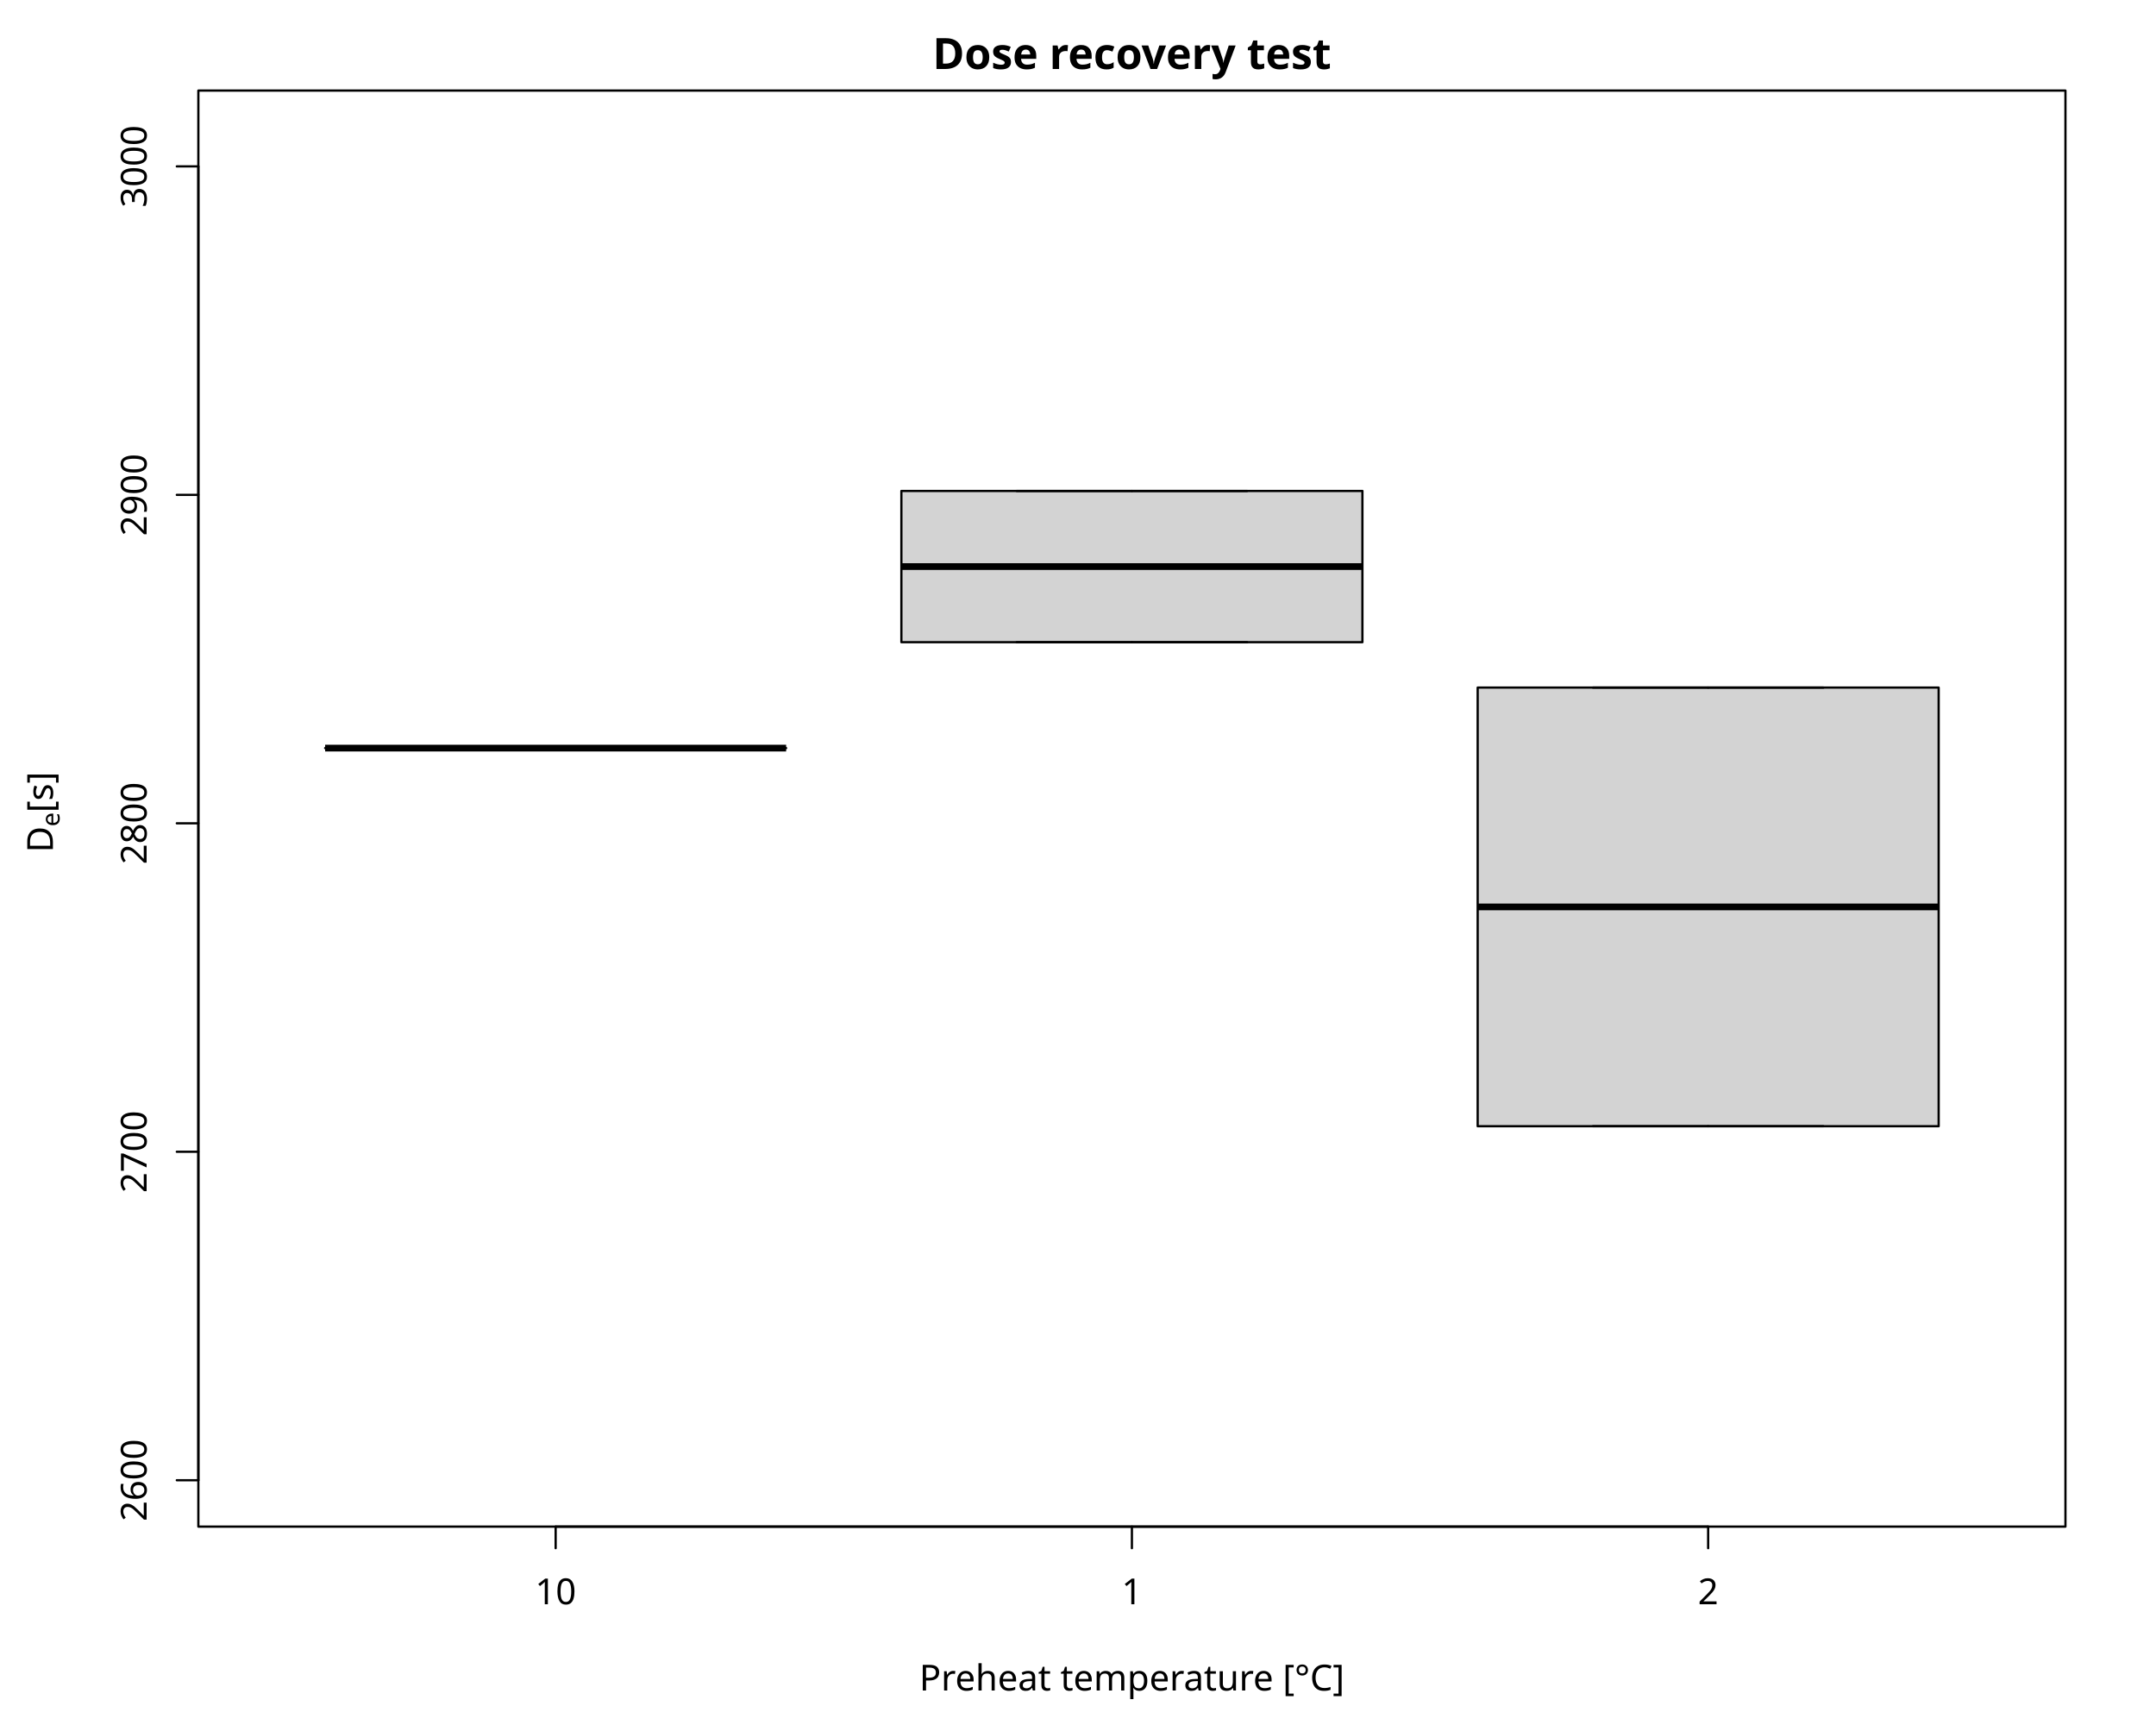
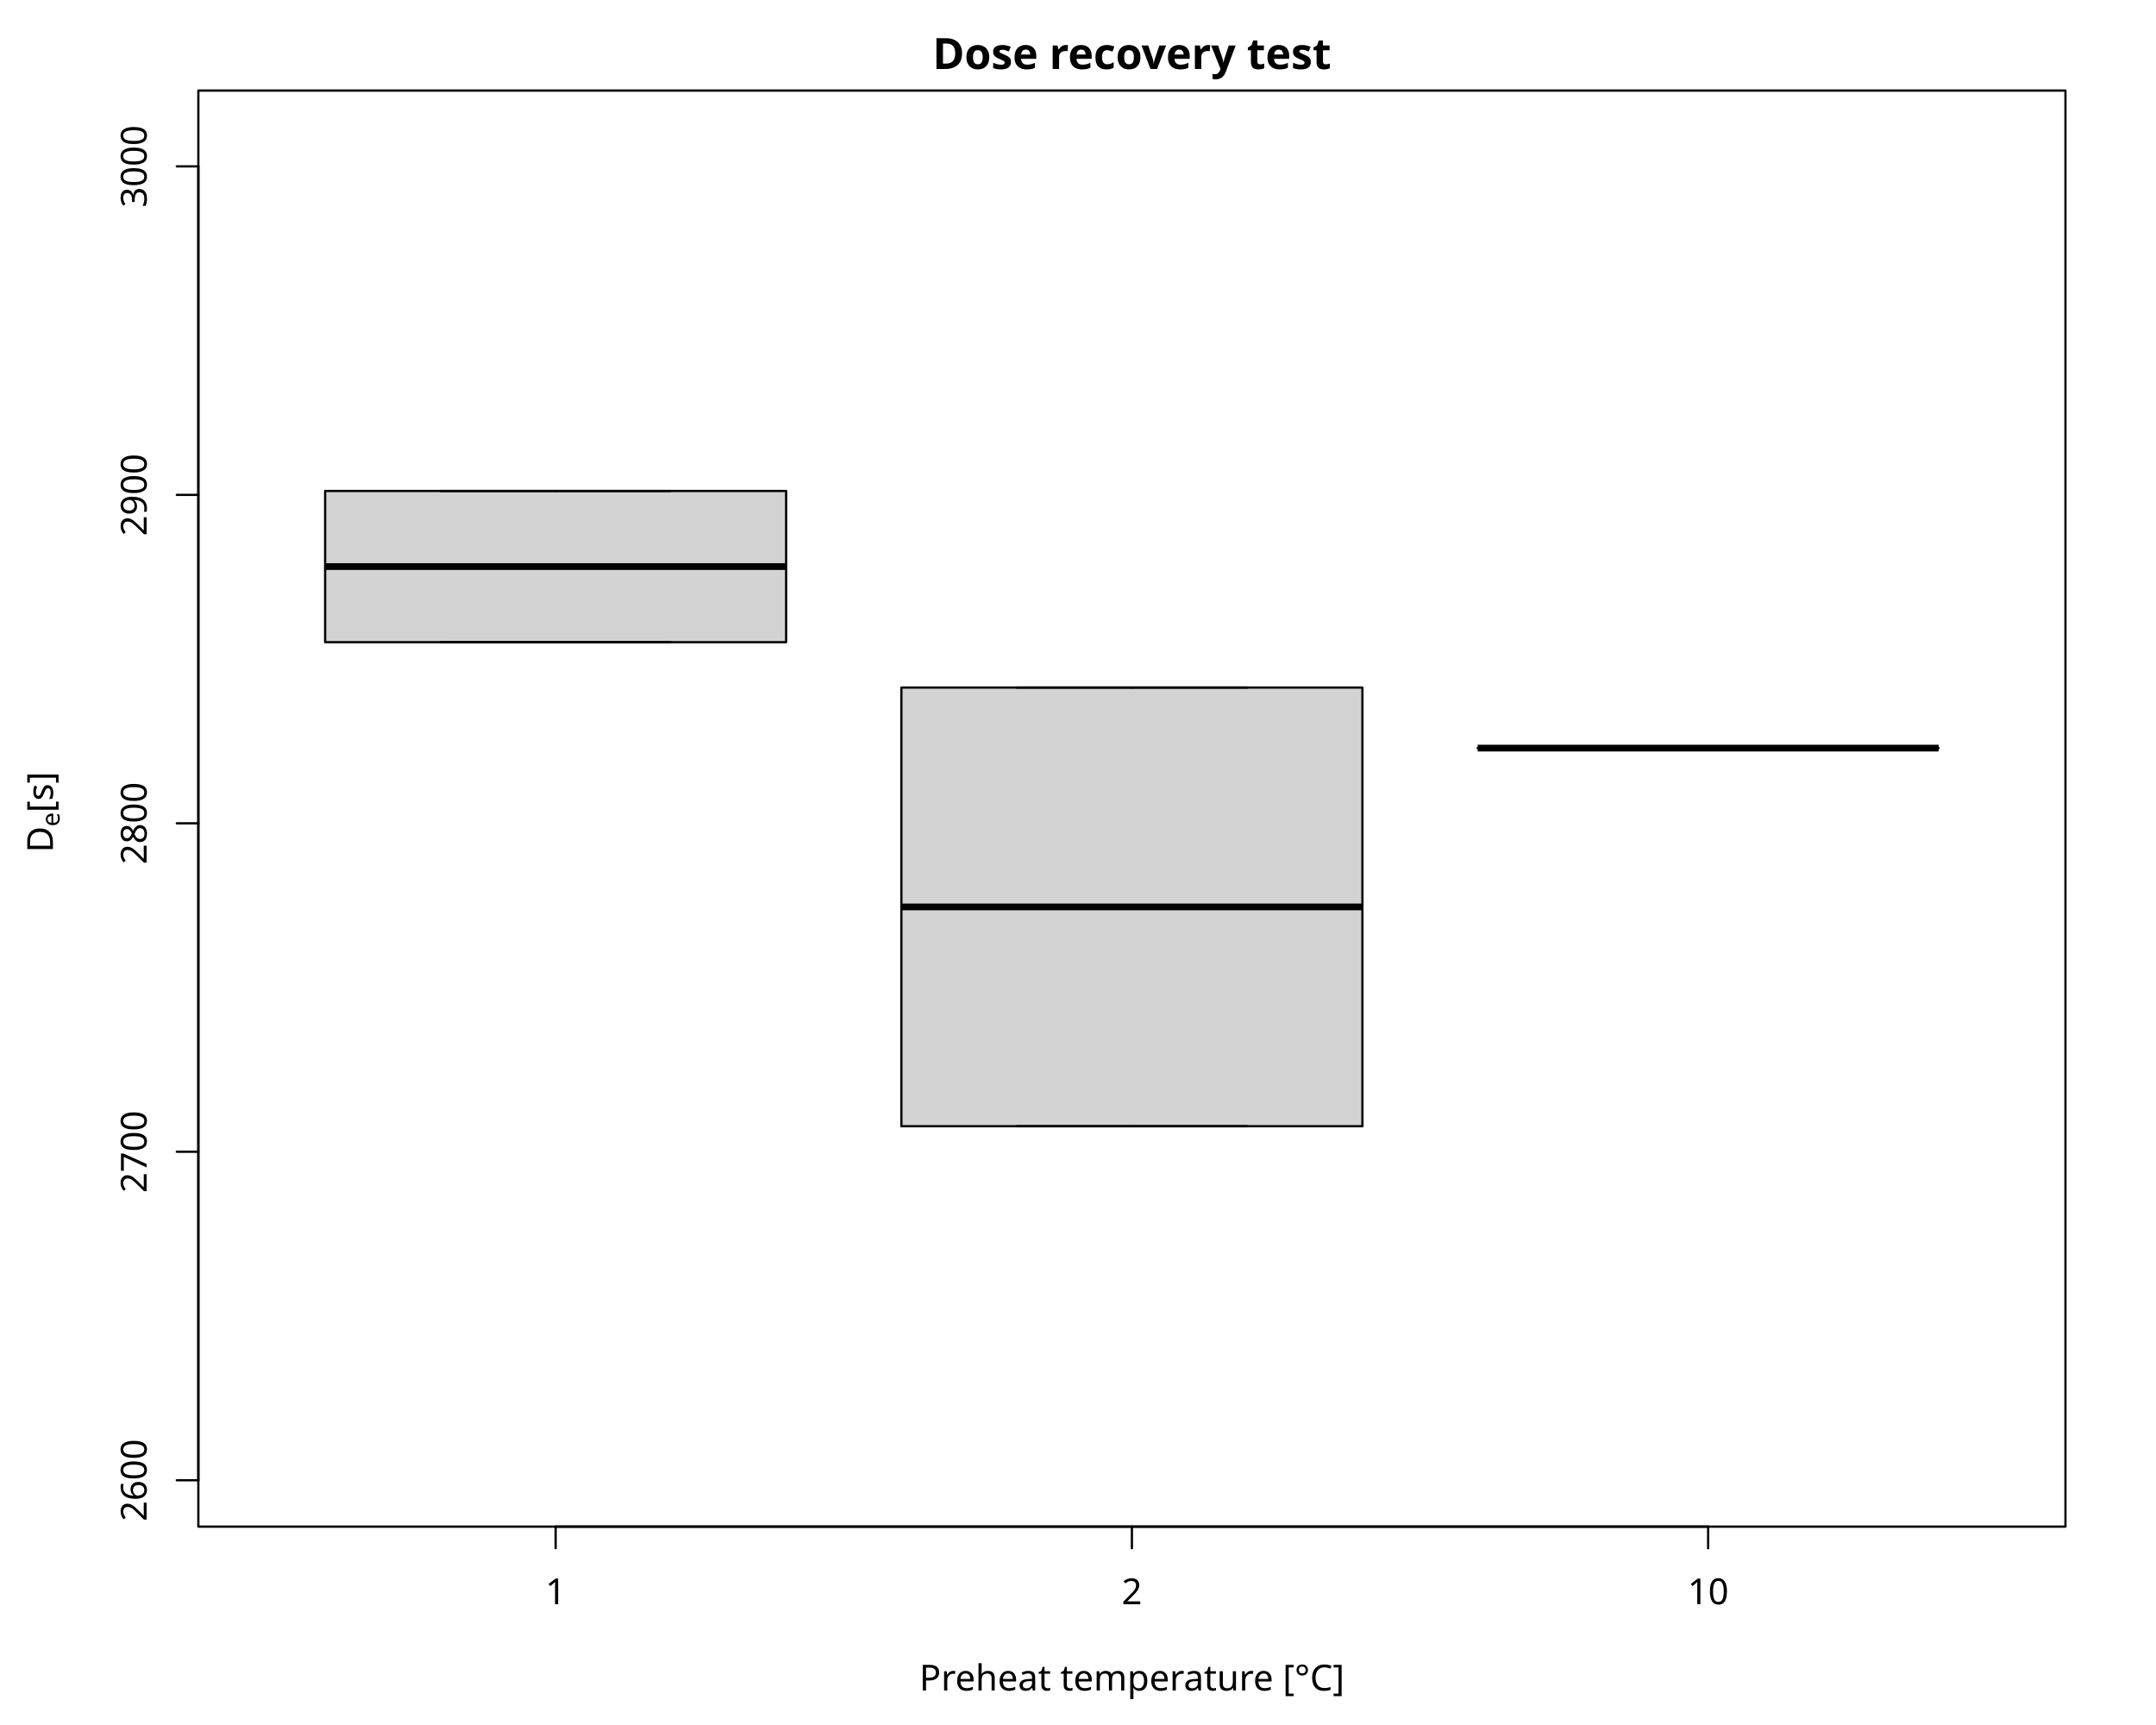
<svg xmlns="http://www.w3.org/2000/svg" class="svglite" data-engine-version="2.0" width="720.00pt" height="576.00pt" viewBox="0 0 720.00 576.00">
  <defs>
    <style type="text/css">
    .svglite line, .svglite polyline, .svglite polygon, .svglite path, .svglite rect, .svglite circle {
      fill: none;
      stroke: #000000;
      stroke-linecap: round;
      stroke-linejoin: round;
      stroke-miterlimit: 10.00;
    }
  </style>
  </defs>
  <rect width="100%" height="100%" style="stroke: none; fill: #FFFFFF;" />
  <defs>
    <clipPath id="cpMC4wMHw3MjAuMDB8MC4wMHw1NzYuMDA=">
      <rect x="0.00" y="0.00" width="720.00" height="576.00" />
    </clipPath>
  </defs>
  <g clip-path="url(#cpMC4wMHw3MjAuMDB8MC4wMHw1NzYuMDA=)">
</g>
  <defs>
    <clipPath id="cpNjYuMjR8Njg5Ljc2fDMwLjI0fDUwOS43Ng==">
      <rect x="66.24" y="30.24" width="623.52" height="479.52" />
    </clipPath>
  </defs>
  <g clip-path="url(#cpNjYuMjR8Njg5Ljc2fDMwLjI0fDUwOS43Ng==)">
-     <polygon points="108.58,249.80 262.53,249.80 262.53,249.80 108.58,249.80 " style="stroke-width: 0.75; stroke: none; fill: #D3D3D3;" />
-     <line x1="108.58" y1="249.80" x2="262.53" y2="249.80" style="stroke-width: 2.25; stroke-linecap: butt;" />
-     <line x1="185.56" y1="249.80" x2="185.56" y2="249.80" style="stroke-width: 0.75; stroke-dasharray: 4.00,4.00;" />
-     <line x1="185.56" y1="249.80" x2="185.56" y2="249.80" style="stroke-width: 0.75; stroke-dasharray: 4.00,4.00;" />
-     <line x1="147.07" y1="249.80" x2="224.04" y2="249.80" style="stroke-width: 0.75;" />
-     <line x1="147.07" y1="249.80" x2="224.04" y2="249.80" style="stroke-width: 0.75;" />
-     <polygon points="108.58,249.80 262.53,249.80 262.53,249.80 108.58,249.80 " style="stroke-width: 0.75; fill: none;" />
-     <polygon points="301.02,214.44 454.98,214.44 454.98,163.93 301.02,163.93 " style="stroke-width: 0.75; stroke: none; fill: #D3D3D3;" />
-     <line x1="301.02" y1="189.18" x2="454.98" y2="189.18" style="stroke-width: 2.25; stroke-linecap: butt;" />
-     <line x1="378.00" y1="214.44" x2="378.00" y2="214.44" style="stroke-width: 0.75; stroke-dasharray: 4.00,4.00;" />
-     <line x1="378.00" y1="163.93" x2="378.00" y2="163.93" style="stroke-width: 0.75; stroke-dasharray: 4.00,4.00;" />
-     <line x1="339.51" y1="214.44" x2="416.49" y2="214.44" style="stroke-width: 0.75;" />
-     <line x1="339.51" y1="163.93" x2="416.49" y2="163.93" style="stroke-width: 0.75;" />
-     <polygon points="301.02,214.44 454.98,214.44 454.98,163.93 301.02,163.93 " style="stroke-width: 0.75; fill: none;" />
-     <polygon points="493.47,376.07 647.42,376.07 647.42,229.59 493.47,229.59 " style="stroke-width: 0.75; stroke: none; fill: #D3D3D3;" />
-     <line x1="493.47" y1="302.83" x2="647.42" y2="302.83" style="stroke-width: 2.25; stroke-linecap: butt;" />
-     <line x1="570.44" y1="376.07" x2="570.44" y2="376.07" style="stroke-width: 0.75; stroke-dasharray: 4.00,4.00;" />
-     <line x1="570.44" y1="229.59" x2="570.44" y2="229.59" style="stroke-width: 0.75; stroke-dasharray: 4.00,4.00;" />
-     <line x1="531.96" y1="376.07" x2="608.93" y2="376.07" style="stroke-width: 0.75;" />
-     <line x1="531.96" y1="229.59" x2="608.93" y2="229.59" style="stroke-width: 0.75;" />
-     <polygon points="493.47,376.07 647.42,376.07 647.42,229.59 493.47,229.59 " style="stroke-width: 0.75; fill: none;" />
+     <polygon points="108.58,214.44 262.53,214.44 262.53,163.93 108.58,163.93 " style="stroke-width: 0.75; stroke: none; fill: #D3D3D3;" />
+     <line x1="108.58" y1="189.18" x2="262.53" y2="189.18" style="stroke-width: 2.25; stroke-linecap: butt;" />
+     <line x1="185.56" y1="214.44" x2="185.56" y2="214.44" style="stroke-width: 0.75; stroke-dasharray: 4.00,4.00;" />
+     <line x1="185.56" y1="163.93" x2="185.56" y2="163.93" style="stroke-width: 0.75; stroke-dasharray: 4.00,4.00;" />
+     <line x1="147.07" y1="214.44" x2="224.04" y2="214.44" style="stroke-width: 0.75;" />
+     <line x1="147.07" y1="163.93" x2="224.04" y2="163.93" style="stroke-width: 0.75;" />
+     <polygon points="108.58,214.44 262.53,214.44 262.53,163.93 108.58,163.93 " style="stroke-width: 0.75; fill: none;" />
+     <polygon points="301.02,376.07 454.98,376.07 454.98,229.59 301.02,229.59 " style="stroke-width: 0.75; stroke: none; fill: #D3D3D3;" />
+     <line x1="301.02" y1="302.83" x2="454.98" y2="302.83" style="stroke-width: 2.25; stroke-linecap: butt;" />
+     <line x1="378.00" y1="376.07" x2="378.00" y2="376.07" style="stroke-width: 0.75; stroke-dasharray: 4.00,4.00;" />
+     <line x1="378.00" y1="229.59" x2="378.00" y2="229.59" style="stroke-width: 0.75; stroke-dasharray: 4.00,4.00;" />
+     <line x1="339.51" y1="376.07" x2="416.49" y2="376.07" style="stroke-width: 0.75;" />
+     <line x1="339.51" y1="229.59" x2="416.49" y2="229.59" style="stroke-width: 0.75;" />
+     <polygon points="301.02,376.07 454.98,376.07 454.98,229.59 301.02,229.59 " style="stroke-width: 0.75; fill: none;" />
+     <polygon points="493.47,249.80 647.42,249.80 647.42,249.80 493.47,249.80 " style="stroke-width: 0.75; stroke: none; fill: #D3D3D3;" />
+     <line x1="493.47" y1="249.80" x2="647.42" y2="249.80" style="stroke-width: 2.25; stroke-linecap: butt;" />
+     <line x1="570.44" y1="249.80" x2="570.44" y2="249.80" style="stroke-width: 0.75; stroke-dasharray: 4.00,4.00;" />
+     <line x1="570.44" y1="249.80" x2="570.44" y2="249.80" style="stroke-width: 0.75; stroke-dasharray: 4.00,4.00;" />
+     <line x1="531.96" y1="249.80" x2="608.93" y2="249.80" style="stroke-width: 0.75;" />
+     <line x1="531.96" y1="249.80" x2="608.93" y2="249.80" style="stroke-width: 0.75;" />
+     <polygon points="493.47,249.80 647.42,249.80 647.42,249.80 493.47,249.80 " style="stroke-width: 0.75; fill: none;" />
  </g>
  <g clip-path="url(#cpMC4wMHw3MjAuMDB8MC4wMHw1NzYuMDA=)">
    <line x1="66.24" y1="494.27" x2="66.24" y2="55.56" style="stroke-width: 0.75;" />
    <line x1="66.24" y1="494.27" x2="59.04" y2="494.27" style="stroke-width: 0.75;" />
    <line x1="66.24" y1="384.59" x2="59.04" y2="384.59" style="stroke-width: 0.75;" />
    <line x1="66.24" y1="274.91" x2="59.04" y2="274.91" style="stroke-width: 0.75;" />
    <line x1="66.24" y1="165.24" x2="59.04" y2="165.24" style="stroke-width: 0.75;" />
    <line x1="66.24" y1="55.56" x2="59.04" y2="55.56" style="stroke-width: 0.75;" />
    <text transform="translate(48.96,494.27) rotate(-90)" text-anchor="middle" style="font-size: 12.00px; font-family: sans;" textLength="26.70px" lengthAdjust="spacingAndGlyphs">2600</text>
    <text transform="translate(48.96,384.59) rotate(-90)" text-anchor="middle" style="font-size: 12.00px; font-family: sans;" textLength="26.70px" lengthAdjust="spacingAndGlyphs">2700</text>
    <text transform="translate(48.96,274.91) rotate(-90)" text-anchor="middle" style="font-size: 12.00px; font-family: sans;" textLength="26.70px" lengthAdjust="spacingAndGlyphs">2800</text>
    <text transform="translate(48.96,165.24) rotate(-90)" text-anchor="middle" style="font-size: 12.00px; font-family: sans;" textLength="26.70px" lengthAdjust="spacingAndGlyphs">2900</text>
    <text transform="translate(48.96,55.56) rotate(-90)" text-anchor="middle" style="font-size: 12.00px; font-family: sans;" textLength="26.70px" lengthAdjust="spacingAndGlyphs">3000</text>
    <text x="378.00" y="564.48" text-anchor="middle" style="font-size: 12.00px; font-family: sans;" textLength="133.55px" lengthAdjust="spacingAndGlyphs">Preheat temperature [°C]</text>
    <text transform="translate(17.67,284.67) rotate(-90)" style="font-size: 12.00px; font-family: sans;" textLength="8.67px" lengthAdjust="spacingAndGlyphs">D</text>
    <text transform="translate(19.89,276.00) rotate(-90)" style="font-size: 8.40px; font-family: sans;" textLength="4.67px" lengthAdjust="spacingAndGlyphs">e</text>
    <text transform="translate(17.67,271.33) rotate(-90)" style="font-size: 12.00px; font-family: sans;" textLength="16.01px" lengthAdjust="spacingAndGlyphs"> [s]</text>
    <polygon points="66.24,509.76 689.76,509.76 689.76,30.24 66.24,30.24 " style="stroke-width: 0.75; fill: none;" />
    <line x1="185.56" y1="509.76" x2="570.44" y2="509.76" style="stroke-width: 0.75;" />
    <line x1="185.56" y1="509.76" x2="185.56" y2="516.96" style="stroke-width: 0.75;" />
    <line x1="378.00" y1="509.76" x2="378.00" y2="516.96" style="stroke-width: 0.75;" />
    <line x1="570.44" y1="509.76" x2="570.44" y2="516.96" style="stroke-width: 0.75;" />
-     <text x="185.56" y="535.68" text-anchor="middle" style="font-size: 12.00px; font-family: sans;" textLength="13.35px" lengthAdjust="spacingAndGlyphs">10</text>
-     <text x="378.00" y="535.68" text-anchor="middle" style="font-size: 12.00px; font-family: sans;" textLength="6.67px" lengthAdjust="spacingAndGlyphs">1</text>
-     <text x="570.44" y="535.68" text-anchor="middle" style="font-size: 12.00px; font-family: sans;" textLength="6.67px" lengthAdjust="spacingAndGlyphs">2</text>
+     <text x="185.56" y="535.68" text-anchor="middle" style="font-size: 12.00px; font-family: sans;" textLength="6.67px" lengthAdjust="spacingAndGlyphs">1</text>
+     <text x="378.00" y="535.68" text-anchor="middle" style="font-size: 12.00px; font-family: sans;" textLength="6.67px" lengthAdjust="spacingAndGlyphs">2</text>
+     <text x="570.44" y="535.68" text-anchor="middle" style="font-size: 12.00px; font-family: sans;" textLength="13.35px" lengthAdjust="spacingAndGlyphs">10</text>
    <text x="378.00" y="23.04" text-anchor="middle" style="font-size: 14.40px; font-weight: bold; font-family: sans;" textLength="120.08px" lengthAdjust="spacingAndGlyphs">Dose recovery test</text>
  </g>
</svg>
